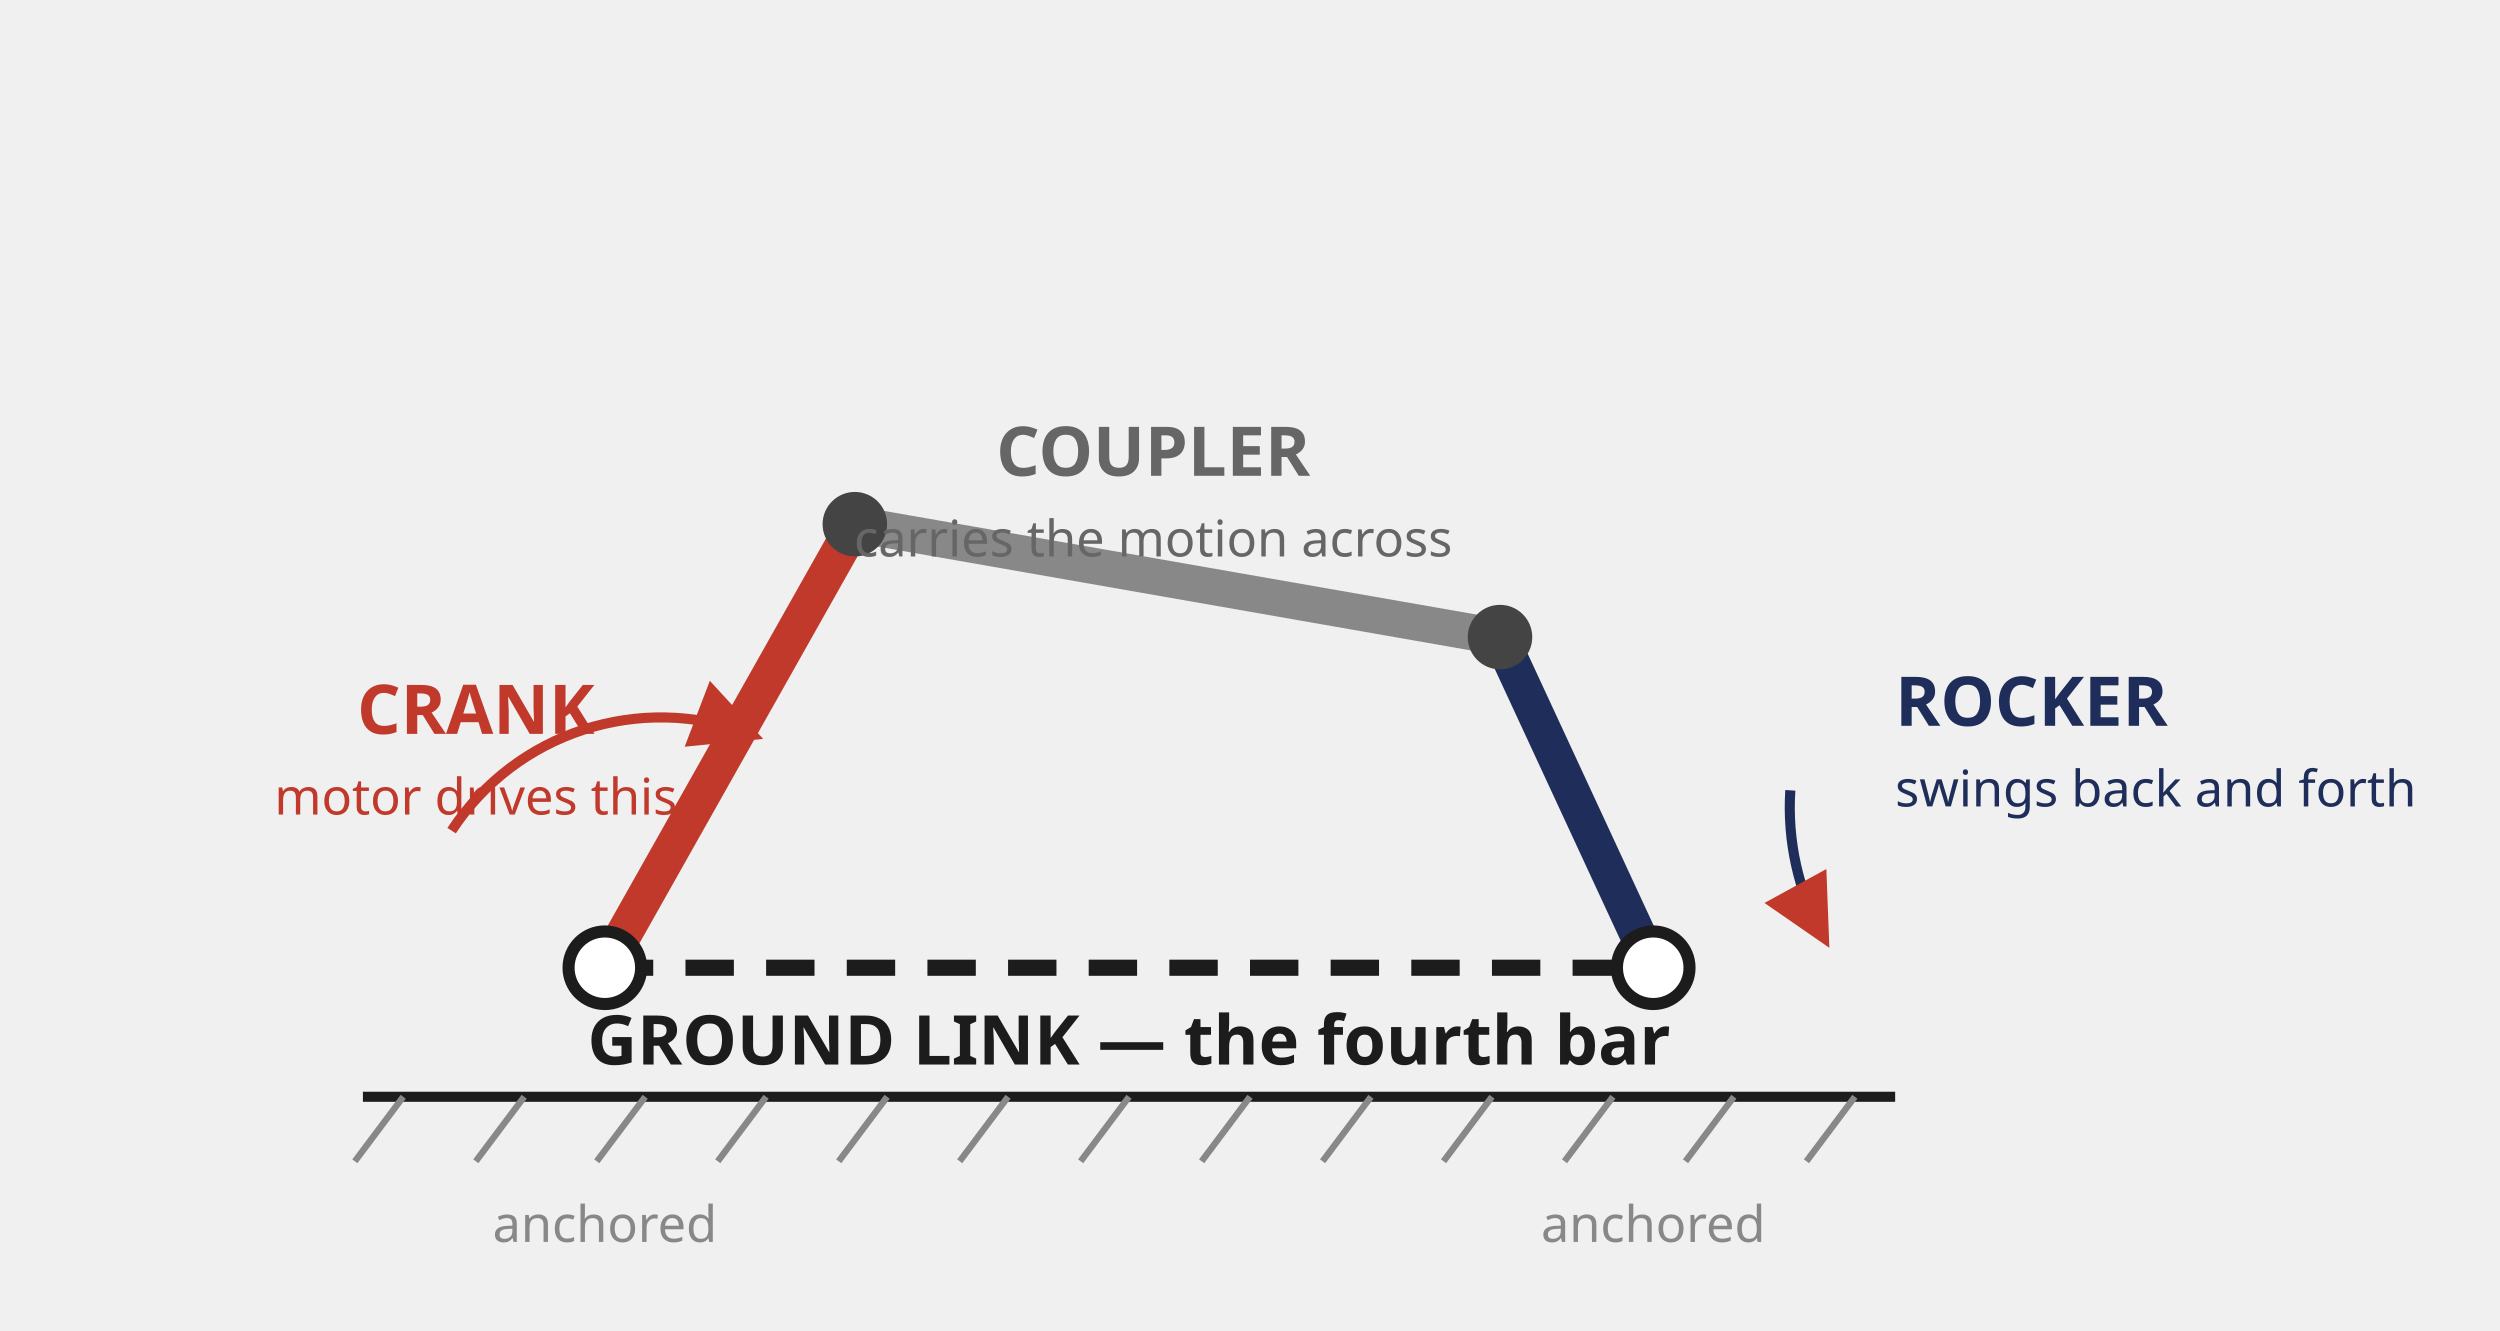
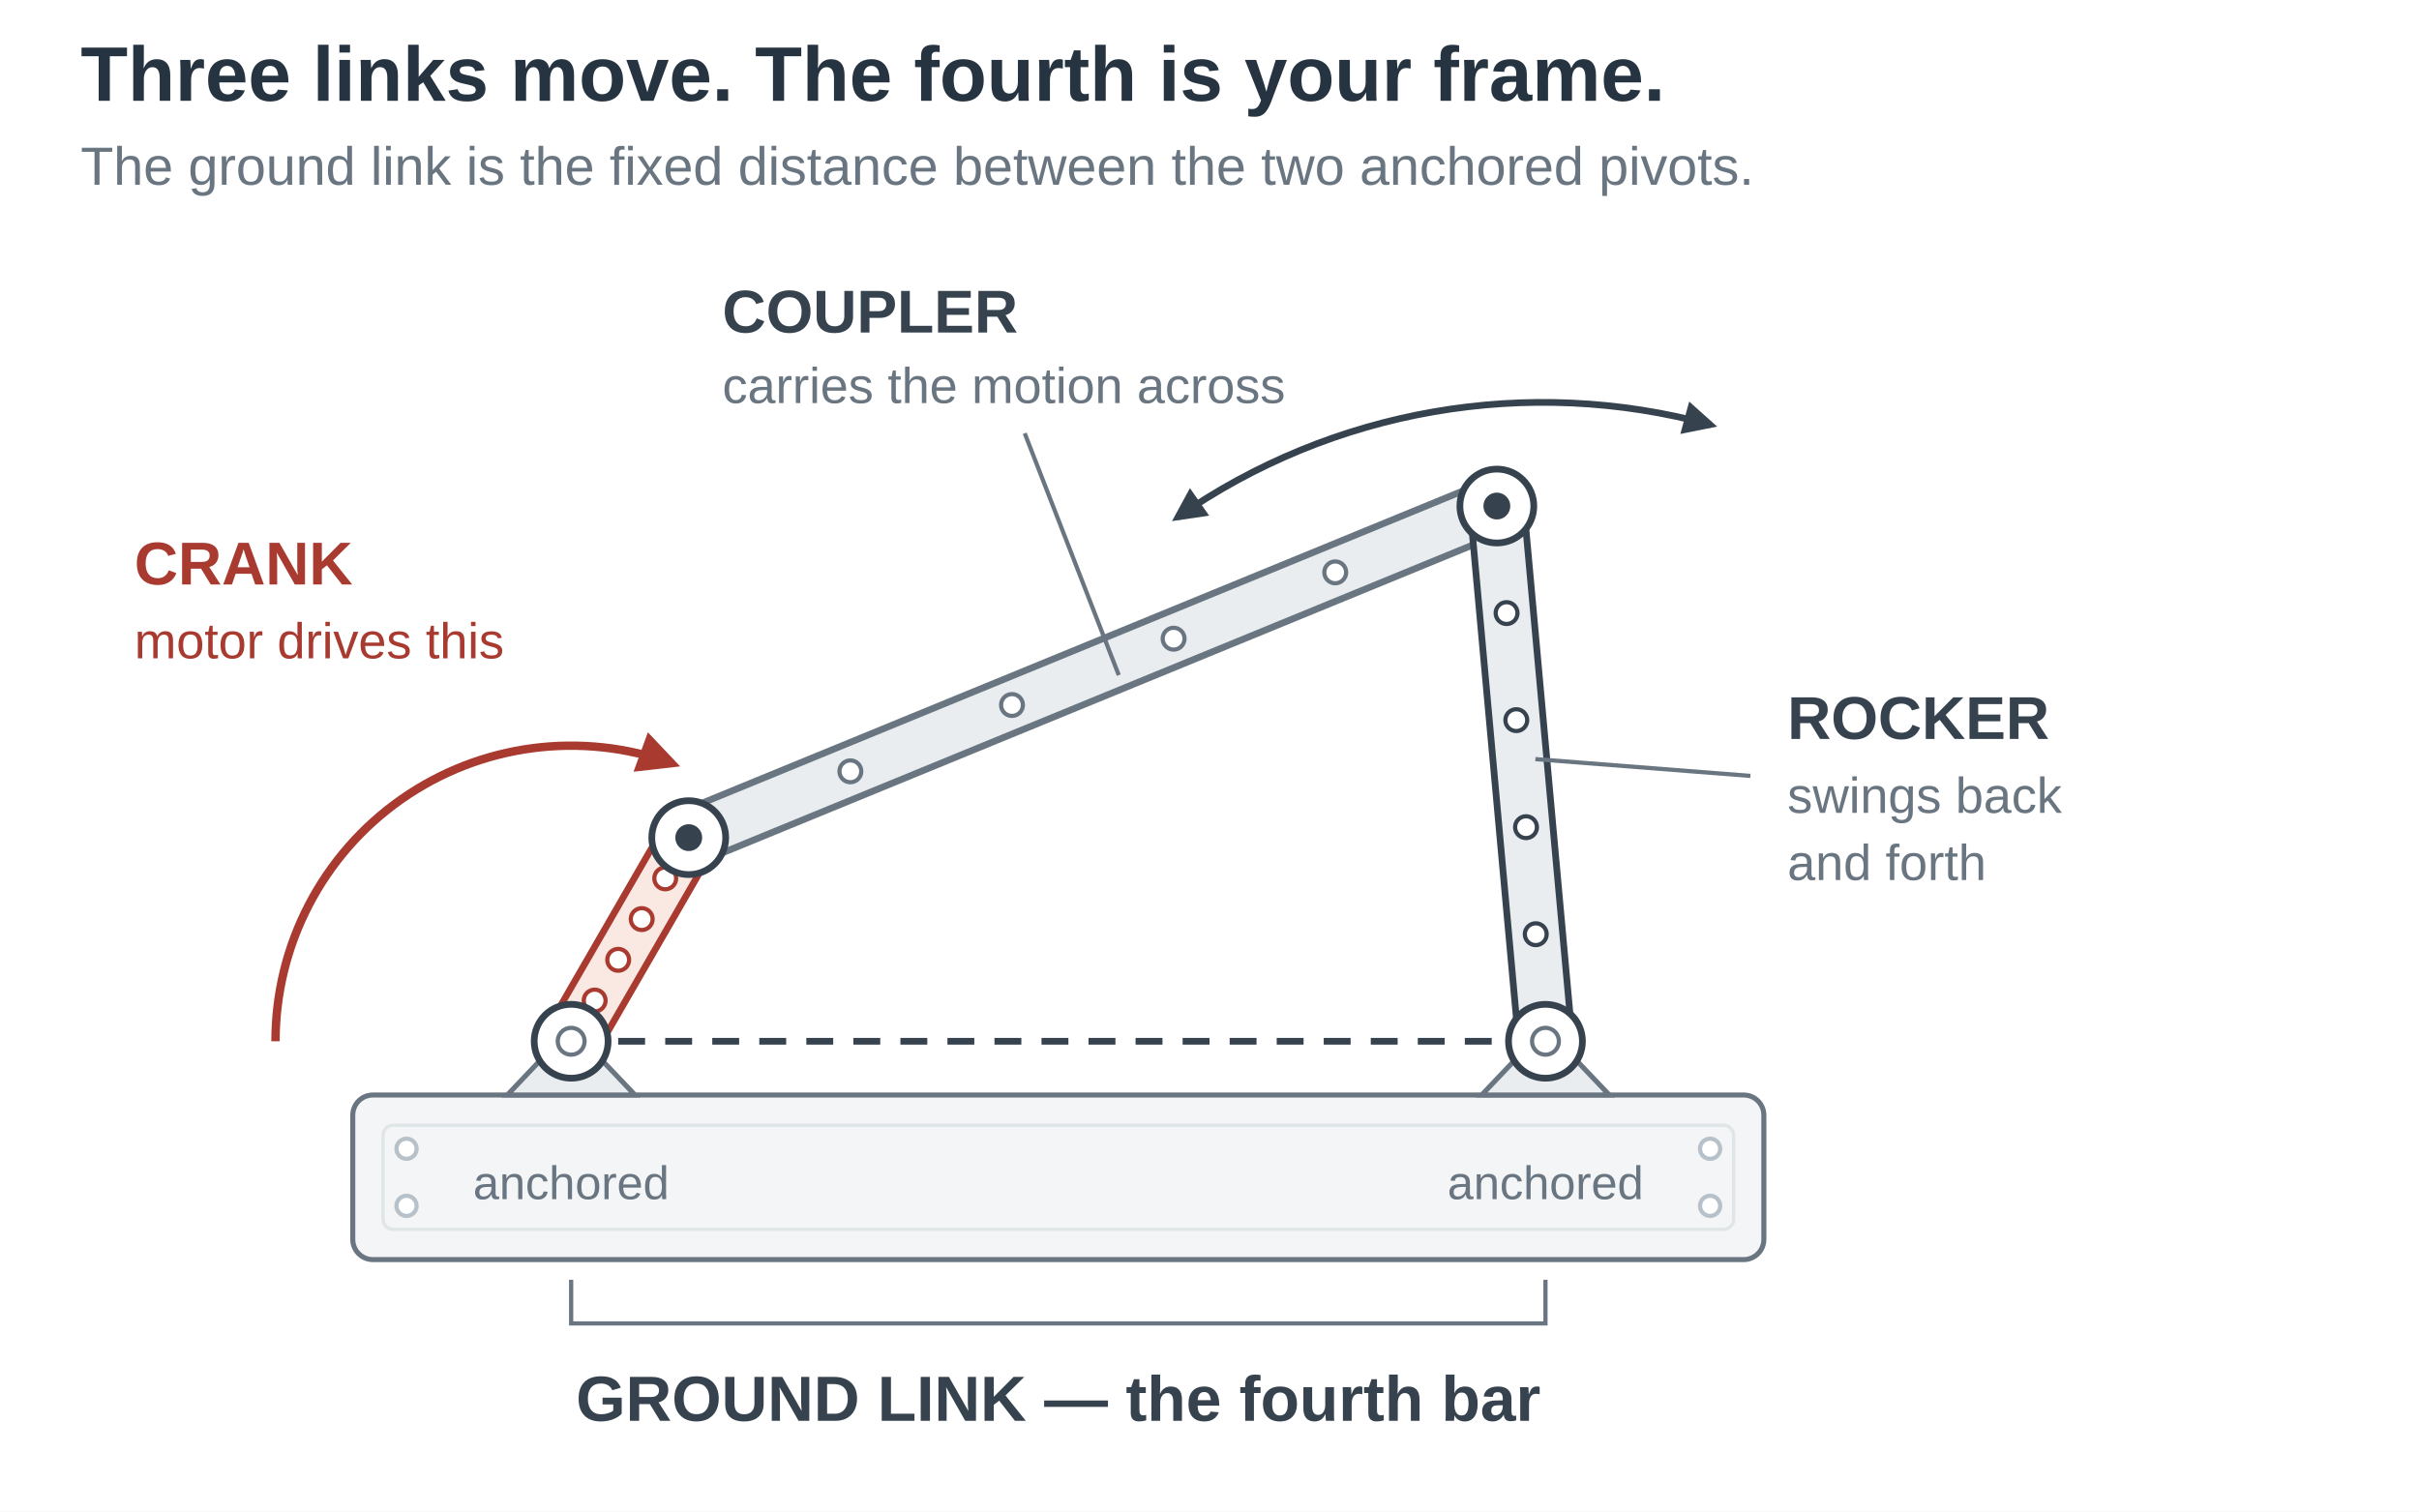
- <svg xmlns="http://www.w3.org/2000/svg" viewBox="0 0 620 330" role="img" aria-label="A four-bar linkage. Two pivots are anchored to the base and the dashed line between them is the ground link. A short crank turns at the left anchor, a coupler spans across, and a rocker swings at the right anchor.">
+ <svg xmlns="http://www.w3.org/2000/svg" viewBox="0 0 720 450" role="img" aria-labelledby="four-bar-title four-bar-description">
  <defs>
-     <marker id="rotA" viewBox="0 0 10 10" refX="8" refY="5" markerWidth="7" markerHeight="7" orient="auto">
-       <path d="M0,0 L10,5 L0,10 z" fill="#C0392B" />
+     <marker id="four-bar-input" viewBox="0 0 10 10" refX="8" refY="5" markerWidth="5" markerHeight="5" orient="auto">
+       <path d="M0 0 10 5 0 10Z" fill="#a83a30" />
+     </marker>
+     <marker id="four-bar-output" viewBox="0 0 10 10" refX="8" refY="5" markerWidth="5" markerHeight="5" orient="auto">
+       <path d="M0 0 10 5 0 10Z" fill="#36434f" />
+     </marker>
+     <marker id="four-bar-output-start" viewBox="0 0 10 10" refX="2" refY="5" markerWidth="5" markerHeight="5" orient="auto">
+       <path d="M10 0 0 5 10 10Z" fill="#36434f" />
    </marker>
  </defs>
-   <line x1="90" y1="272" x2="470" y2="272" stroke="#1C1C1C" stroke-width="2.5" />
-   <g stroke="#888" stroke-width="1.6">
-     <line x1="100" y1="272" x2="88" y2="288" />
-     <line x1="130" y1="272" x2="118" y2="288" />
-     <line x1="160" y1="272" x2="148" y2="288" />
-     <line x1="190" y1="272" x2="178" y2="288" />
-     <line x1="220" y1="272" x2="208" y2="288" />
-     <line x1="250" y1="272" x2="238" y2="288" />
-     <line x1="280" y1="272" x2="268" y2="288" />
-     <line x1="310" y1="272" x2="298" y2="288" />
-     <line x1="340" y1="272" x2="328" y2="288" />
-     <line x1="370" y1="272" x2="358" y2="288" />
-     <line x1="400" y1="272" x2="388" y2="288" />
-     <line x1="430" y1="272" x2="418" y2="288" />
-     <line x1="460" y1="272" x2="448" y2="288" />
+   <rect width="720" height="450" fill="#fff" />
+   <g font-family="Barlow, Arial, sans-serif" fill="#263340" font-size="16">
+     <text x="24" y="30" font-size="23" fill="#263340" font-weight="600">Three links move. The fourth is your frame.</text>
+     <text x="24" y="55" font-size="16" fill="#697580">The ground link is the fixed distance between the two anchored pivots.</text>
+     <rect x="105" y="326" width="420" height="49" rx="6" fill="#f3f5f6" stroke="#697580" stroke-width="1.5" />
+     <rect x="114" y="335" width="402" height="31" rx="3" fill="none" stroke="#e0e5e8" />
+     <circle cx="121" cy="342" r="3" fill="#fff" stroke="#b7c1c9" stroke-width="1.25" />
+     <circle cx="509" cy="342" r="3" fill="#fff" stroke="#b7c1c9" stroke-width="1.25" />
+     <circle cx="121" cy="359" r="3" fill="#fff" stroke="#b7c1c9" stroke-width="1.25" />
+     <circle cx="509" cy="359" r="3" fill="#fff" stroke="#b7c1c9" stroke-width="1.25" />
+     <path d="M170 306 151 326H189ZM460 306 441 326H479Z" fill="#e9edf0" stroke="#697580" stroke-width="1.5" />
+     <path d="M170 310H460" fill="none" stroke="#36434f" stroke-width="2" stroke-dasharray="8 6" />
+     <path d="M170 310 205 249.378" fill="none" stroke="#a83a30" stroke-width="18" stroke-linecap="round" />
+     <path d="M170 310 205 249.378" fill="none" stroke="#fae8e3" stroke-width="14" stroke-linecap="round" />
+     <circle cx="177" cy="297.876" r="3.25" fill="#fff" stroke="#a83a30" stroke-width="1.25" />
+     <circle cx="184" cy="285.751" r="3.25" fill="#fff" stroke="#a83a30" stroke-width="1.25" />
+     <circle cx="191" cy="273.627" r="3.25" fill="#fff" stroke="#a83a30" stroke-width="1.25" />
+     <circle cx="198" cy="261.502" r="3.25" fill="#fff" stroke="#a83a30" stroke-width="1.25" />
+     <path d="M205 249.378 445.528 150.656" fill="none" stroke="#697580" stroke-width="18" stroke-linecap="round" />
+     <path d="M205 249.378 445.528 150.656" fill="none" stroke="#e9edf0" stroke-width="14" stroke-linecap="round" />
+     <circle cx="253.106" cy="229.634" r="3.25" fill="#fff" stroke="#697580" stroke-width="1.25" />
+     <circle cx="301.211" cy="209.889" r="3.25" fill="#fff" stroke="#697580" stroke-width="1.25" />
+     <circle cx="349.317" cy="190.145" r="3.25" fill="#fff" stroke="#697580" stroke-width="1.25" />
+     <circle cx="397.422" cy="170.4" r="3.25" fill="#fff" stroke="#697580" stroke-width="1.25" />
+     <path d="M445.528 150.656 460 310" fill="none" stroke="#36434f" stroke-width="18" stroke-linecap="round" />
+     <path d="M445.528 150.656 460 310" fill="none" stroke="#e9edf0" stroke-width="14" stroke-linecap="round" />
+     <circle cx="448.422" cy="182.525" r="3.25" fill="#fff" stroke="#36434f" stroke-width="1.25" />
+     <circle cx="451.317" cy="214.394" r="3.25" fill="#fff" stroke="#36434f" stroke-width="1.25" />
+     <circle cx="454.211" cy="246.262" r="3.25" fill="#fff" stroke="#36434f" stroke-width="1.25" />
+     <circle cx="457.106" cy="278.131" r="3.25" fill="#fff" stroke="#36434f" stroke-width="1.25" />
+     <circle cx="170" cy="310" r="11" fill="#fff" stroke="#36434f" stroke-width="2" />
+     <circle cx="170" cy="310" r="4" fill="#fff" stroke="#697580" stroke-width="1.25" />
+     <circle cx="460" cy="310" r="11" fill="#fff" stroke="#36434f" stroke-width="2" />
+     <circle cx="460" cy="310" r="4" fill="#fff" stroke="#697580" stroke-width="1.25" />
+     <circle cx="205" cy="249.378" r="11" fill="#fff" stroke="#36434f" stroke-width="2" />
+     <circle cx="205" cy="249.378" r="3.5" fill="#36434f" stroke="#36434f" stroke-width="1" />
+     <circle cx="445.528" cy="150.656" r="11" fill="#fff" stroke="#36434f" stroke-width="2" />
+     <circle cx="445.528" cy="150.656" r="3.5" fill="#36434f" stroke="#36434f" stroke-width="1" />
+     <text x="40" y="174" font-size="18" fill="#a83a30" font-weight="600">CRANK</text>
+     <text x="40" y="196" font-size="15" fill="#a83a30">motor drives this</text>
+     <text x="215" y="99" font-size="18" fill="#36434f" font-weight="600">COUPLER</text>
+     <text x="215" y="120" font-size="15" fill="#697580">carries the motion across</text>
+     <path d="M305 129 333 201" fill="none" stroke="#697580" stroke-width="1.25" />
+     <text x="532" y="220" font-size="18" fill="#36434f" font-weight="600">ROCKER</text>
+     <text x="532" y="242" font-size="15" fill="#697580">swings back</text>
+     <text x="532" y="262" font-size="15" fill="#697580">and forth</text>
+     <path d="M521 231 457 226" fill="none" stroke="#697580" stroke-width="1.25" />
+     <path d="M82 310A88 88 0 0 1 200.098 227.307" fill="none" stroke="#a83a30" stroke-width="2.5" marker-end="url(#four-bar-input)" />
+     <path d="M350.478 153.999A190 190 0 0 1 509.176 126.474" fill="none" stroke="#36434f" stroke-width="2" marker-start="url(#four-bar-output-start)" marker-end="url(#four-bar-output)" />
+     <text x="170" y="357" font-size="14" fill="#697580" text-anchor="middle">anchored</text>
+     <text x="460" y="357" font-size="14" fill="#697580" text-anchor="middle">anchored</text>
+     <path d="M170 381V394H460V381" fill="none" stroke="#697580" stroke-width="1.25" />
+     <text x="315" y="423" font-size="19" fill="#36434f" text-anchor="middle" font-weight="600">GROUND LINK — the fourth bar</text>
  </g>
-   <line x1="150" y1="240" x2="410" y2="240" stroke="#1C1C1C" stroke-width="4" stroke-dasharray="12 8" />
-   <text x="280" y="264" text-anchor="middle" font-family="'Barlow Condensed',sans-serif" font-size="17" font-weight="700" fill="#1C1C1C">GROUND LINK — the fourth bar</text>
-   <line x1="150" y1="240" x2="212" y2="130" stroke="#C0392B" stroke-width="9" stroke-linecap="round" />
-   <line x1="212" y1="130" x2="372" y2="158" stroke="#888" stroke-width="9" stroke-linecap="round" />
-   <line x1="372" y1="158" x2="410" y2="240" stroke="#1F2D5A" stroke-width="9" stroke-linecap="round" />
-   <circle cx="150" cy="240" r="9" fill="#fff" stroke="#1C1C1C" stroke-width="3" />
-   <circle cx="410" cy="240" r="9" fill="#fff" stroke="#1C1C1C" stroke-width="3" />
-   <circle cx="212" cy="130" r="8" fill="#444" />
-   <circle cx="372" cy="158" r="8" fill="#444" />
-   <text x="118" y="182" text-anchor="middle" font-family="'Barlow Condensed',sans-serif" font-size="17" font-weight="700" fill="#C0392B">CRANK</text>
-   <text x="118" y="202" text-anchor="middle" font-family="'Barlow',sans-serif" font-size="12.5" fill="#C0392B">motor drives this</text>
-   <text x="286" y="118" text-anchor="middle" font-family="'Barlow Condensed',sans-serif" font-size="17" font-weight="700" fill="#666">COUPLER</text>
-   <text x="286" y="138" text-anchor="middle" font-family="'Barlow',sans-serif" font-size="12.5" fill="#666">carries the motion across</text>
-   <text x="470" y="180" font-family="'Barlow Condensed',sans-serif" font-size="17" font-weight="700" fill="#1F2D5A">ROCKER</text>
-   <text x="470" y="200" font-family="'Barlow',sans-serif" font-size="12.5" fill="#1F2D5A">swings back and forth</text>
-   <path d="M112,206 A62,62 0 0 1 186,182" fill="none" stroke="#C0392B" stroke-width="2.5" marker-end="url(#rotA)" />
-   <path d="M444,196 A66,66 0 0 0 452,232" fill="none" stroke="#1F2D5A" stroke-width="2.5" marker-end="url(#rotA)" />
-   <text x="150" y="308" text-anchor="middle" font-family="'Barlow',sans-serif" font-size="12.5" fill="#888">anchored</text>
-   <text x="410" y="308" text-anchor="middle" font-family="'Barlow',sans-serif" font-size="12.5" fill="#888">anchored</text>
</svg>
